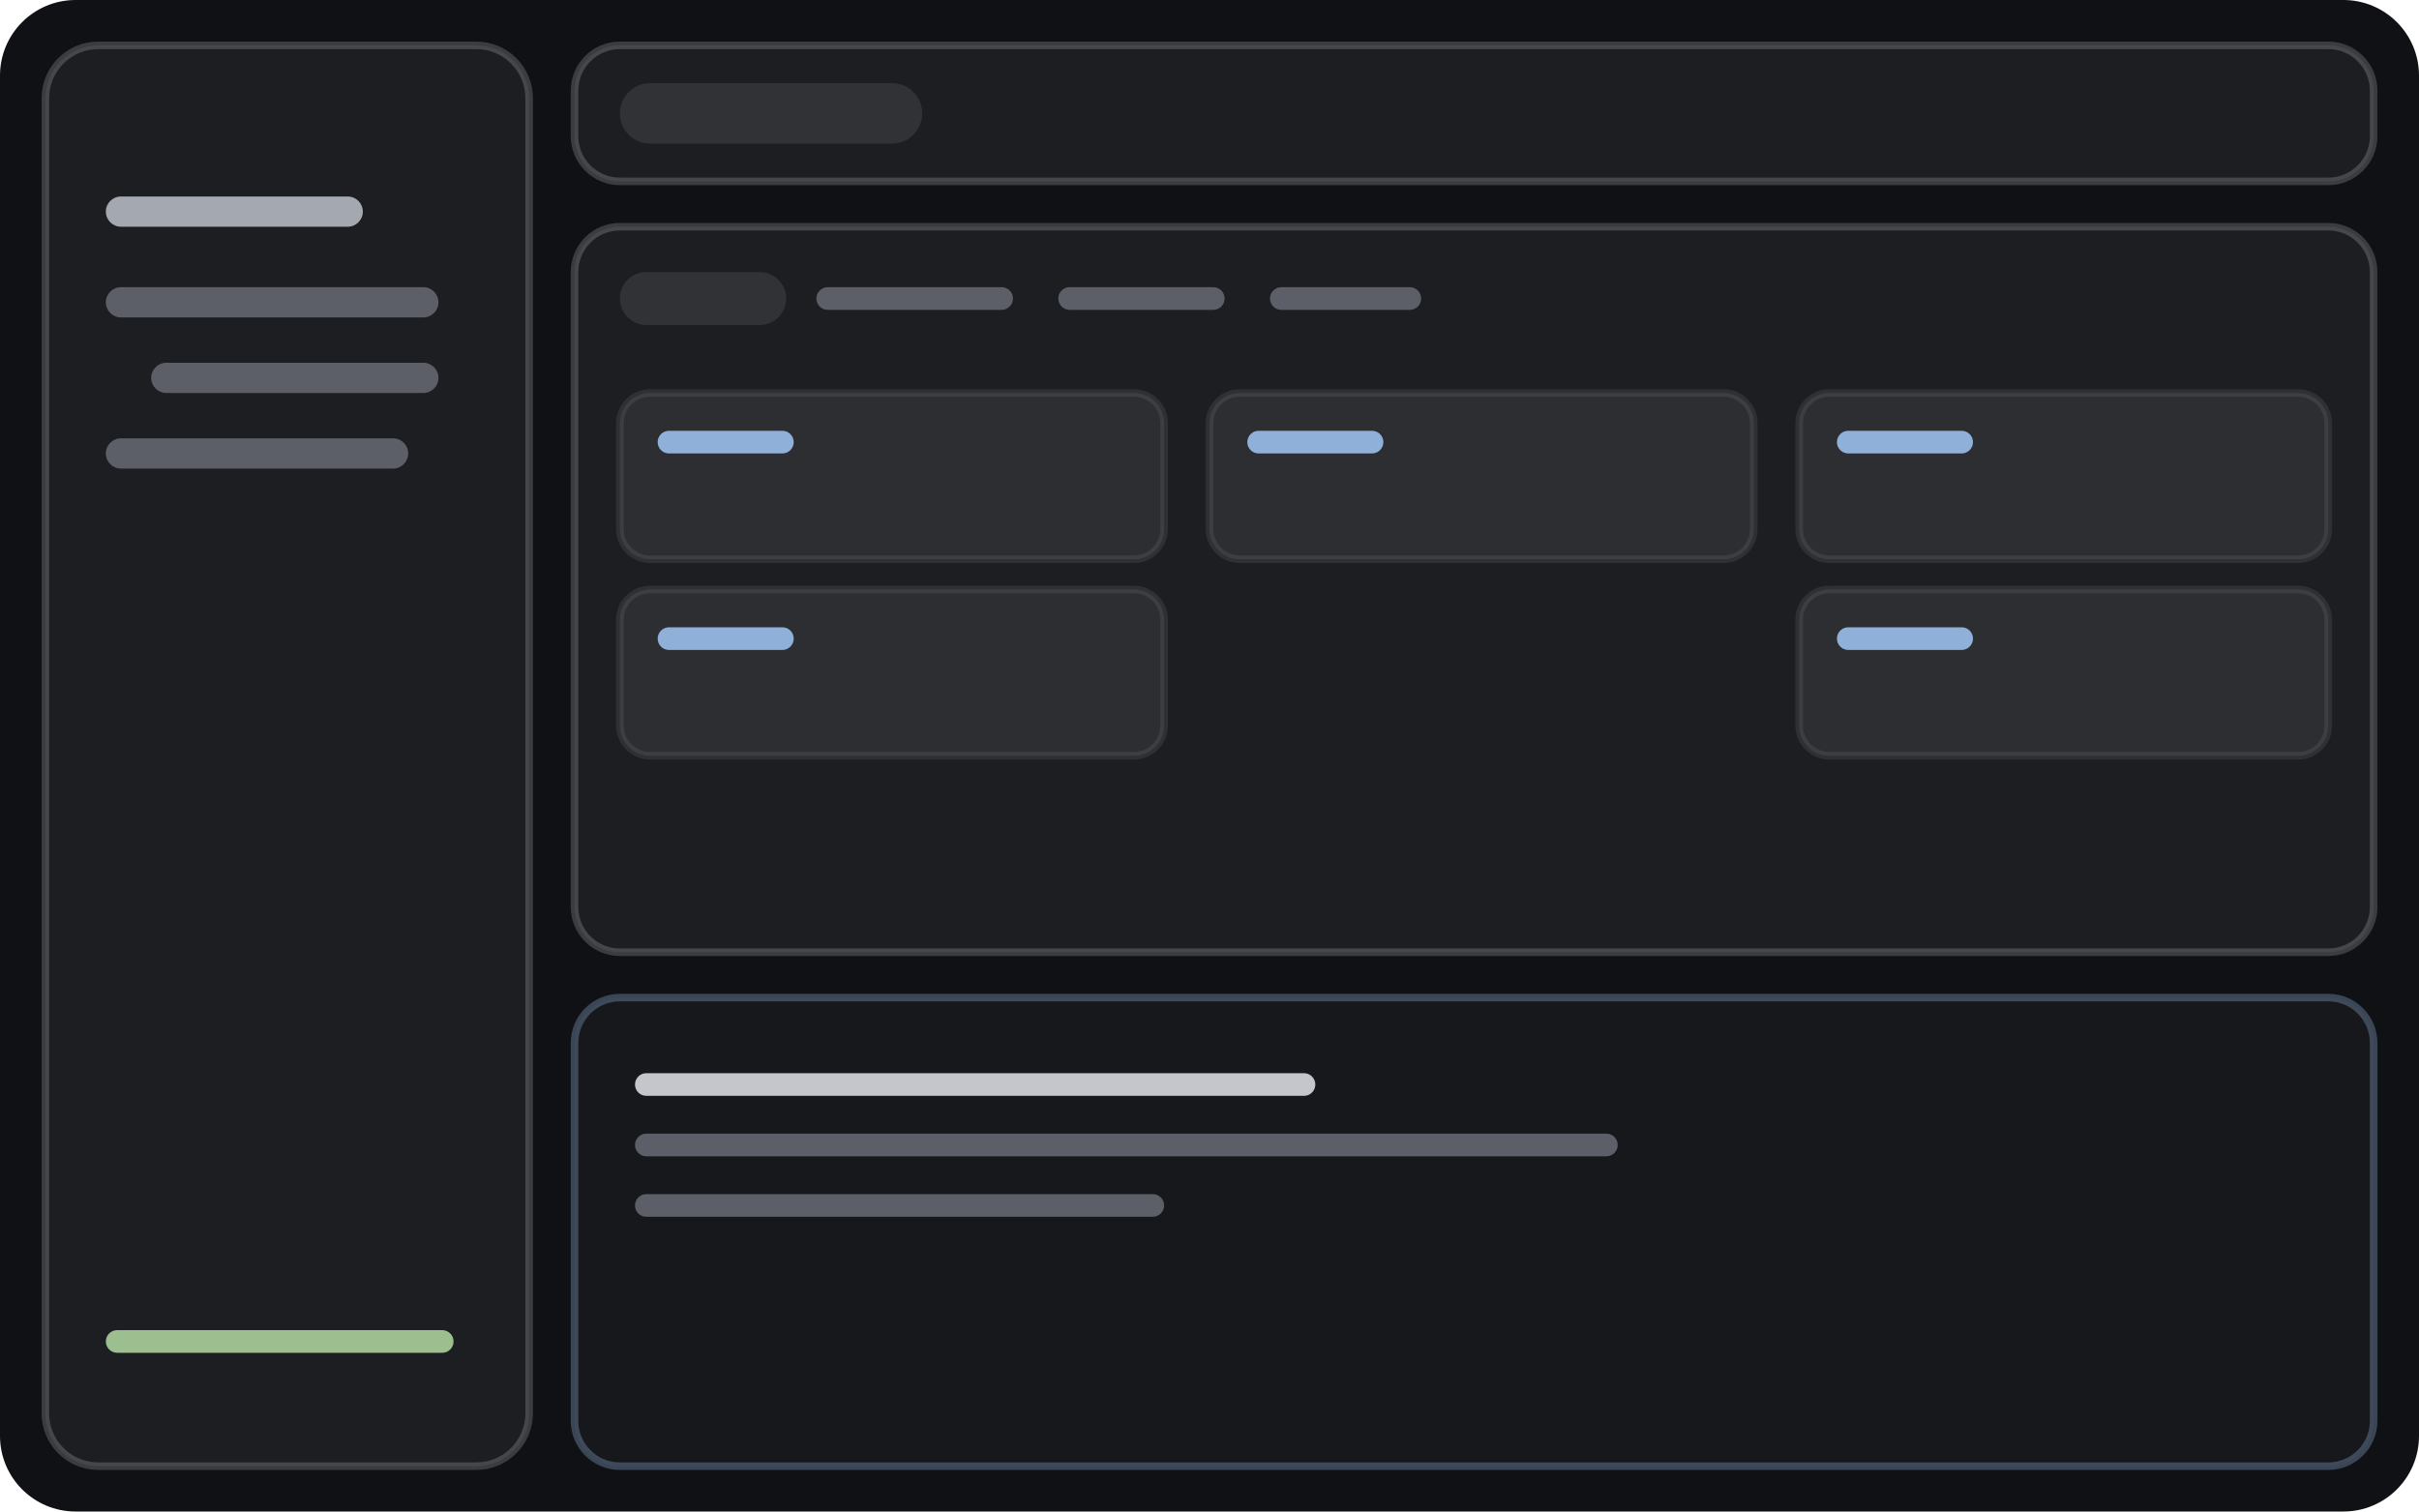
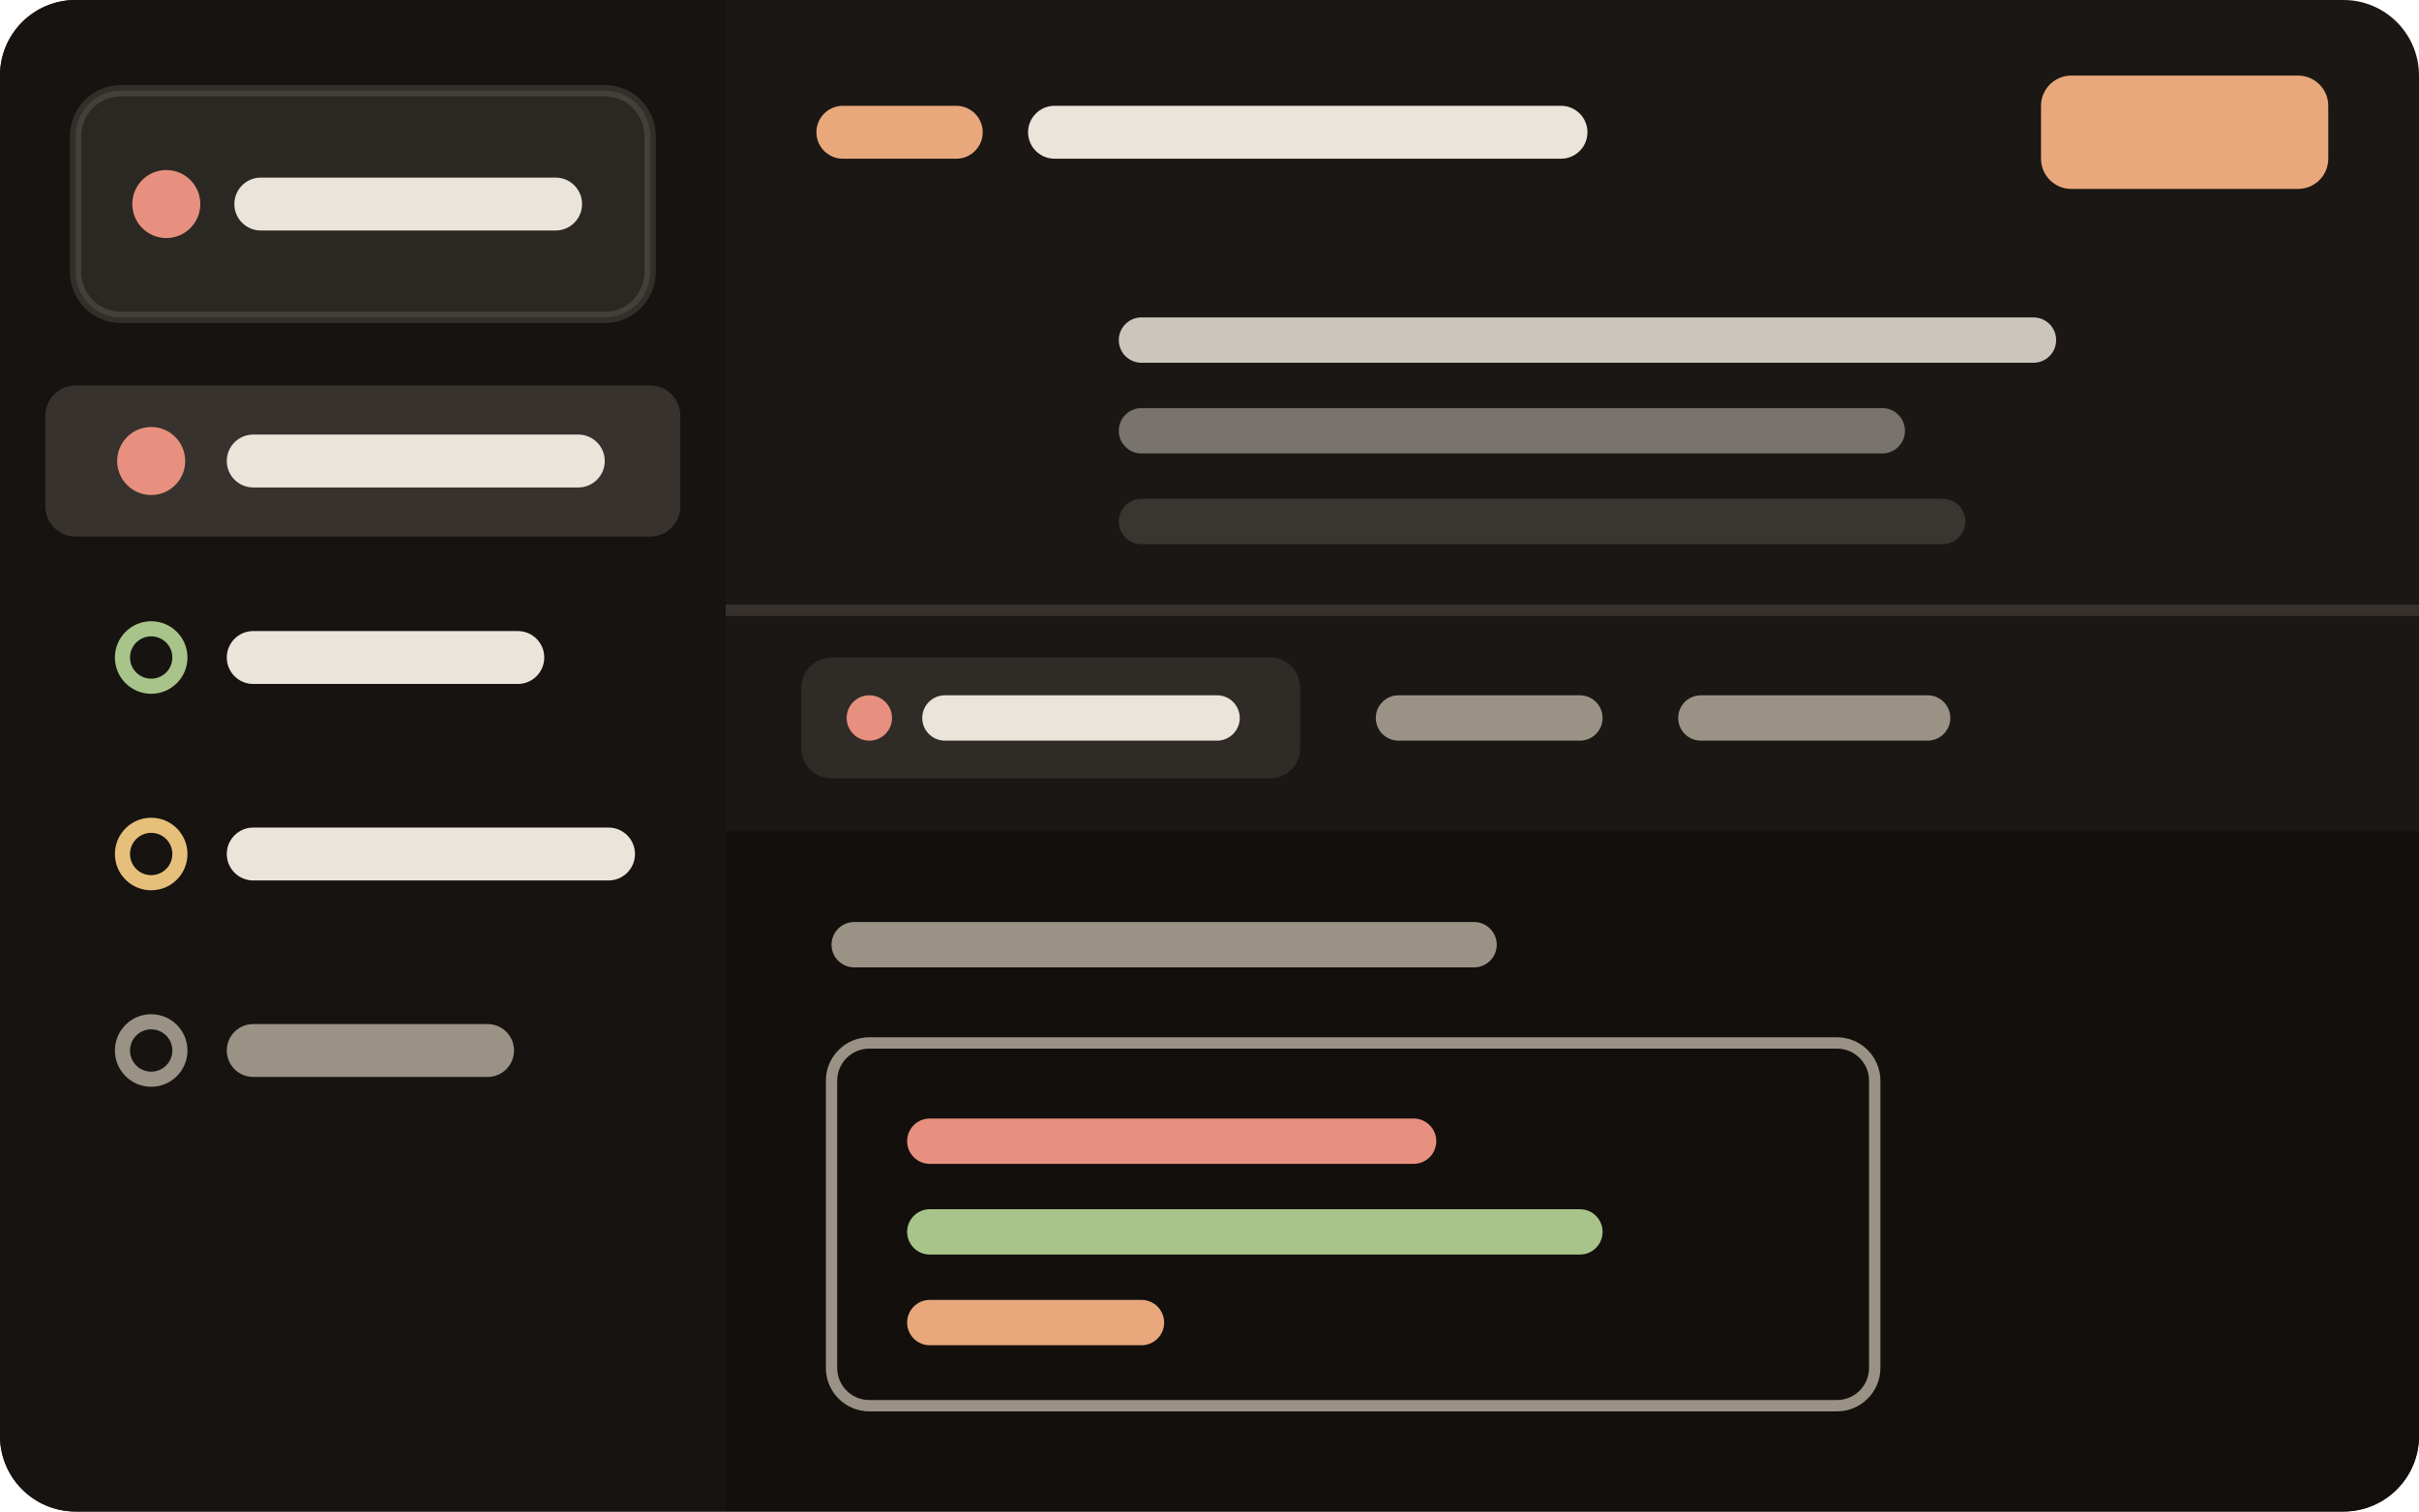
<svg xmlns="http://www.w3.org/2000/svg" viewBox="0 0 320 200" fill="none">
-   <rect width="320" height="200" rx="10" fill="#101114" />
-   <rect x="6" y="6" width="64" height="188" rx="7" fill="#1d1e22" stroke="#ffffff2e" />
-   <rect x="14" y="26" width="34" height="4" rx="2" fill="#a4a8b0" />
-   <rect x="14" y="38" width="44" height="4" rx="2" fill="#5c5f67" />
-   <rect x="20" y="48" width="38" height="4" rx="2" fill="#5c5f67" />
-   <rect x="14" y="58" width="40" height="4" rx="2" fill="#5c5f67" />
-   <rect x="14" y="176" width="46" height="3" rx="1.5" fill="#9dbf8f" />
-   <rect x="76" y="6" width="238" height="18" rx="6" fill="#1d1e22" stroke="#ffffff2e" />
-   <rect x="82" y="11" width="40" height="8" rx="4" fill="#ffffff17" />
-   <rect x="76" y="30" width="238" height="96" rx="6" fill="#1d1e22" stroke="#ffffff2e" />
-   <rect x="82" y="36" width="22" height="7" rx="3.5" fill="#ffffff17" />
-   <rect x="108" y="38" width="26" height="3" rx="1.5" fill="#5c5f67" />
-   <rect x="140" y="38" width="22" height="3" rx="1.5" fill="#5c5f67" />
-   <rect x="168" y="38" width="20" height="3" rx="1.5" fill="#5c5f67" />
-   <g fill="#ffffff12" stroke="#ffffff14">
-     <rect x="82" y="52" width="72" height="22" rx="4" />
-     <rect x="82" y="78" width="72" height="22" rx="4" />
-     <rect x="160" y="52" width="72" height="22" rx="4" />
-     <rect x="238" y="52" width="70" height="22" rx="4" />
-     <rect x="238" y="78" width="70" height="22" rx="4" />
-   </g>
-   <g fill="#8fb0d8">
-     <rect x="87" y="57" width="18" height="3" rx="1.5" />
-     <rect x="87" y="83" width="18" height="3" rx="1.5" />
-     <rect x="165" y="57" width="18" height="3" rx="1.5" />
-     <rect x="243" y="57" width="18" height="3" rx="1.5" />
-     <rect x="243" y="83" width="18" height="3" rx="1.5" />
-   </g>
-   <rect x="76" y="132" width="238" height="62" rx="6" fill="#17181b" stroke="#8fb0d855" />
-   <rect x="84" y="142" width="90" height="3" rx="1.5" fill="#c4c6cc" />
-   <rect x="84" y="150" width="130" height="3" rx="1.5" fill="#5c5f67" />
-   <rect x="84" y="158" width="70" height="3" rx="1.5" fill="#5c5f67" />
+   <rect width="320" height="200" rx="10" fill="#1a1714" />
+   <path d="M10 0H96V200H10A10 10 0 0 1 0 190V10A10 10 0 0 1 10 0Z" fill="#161310" />
+   <rect x="10" y="12" width="76" height="30" rx="6" fill="#fff4e617" stroke="#fff1e01f" stroke-width="1.5" />
+   <circle cx="22" cy="27" r="4.5" fill="#e8907f" />
+   <rect x="31" y="23.5" width="46" height="7" rx="3.5" fill="#ebe4da" />
+   <rect x="6" y="51" width="84" height="20" rx="4" fill="#fff4e624" />
+   <circle cx="20" cy="61" r="4.5" fill="#e8907f" />
+   <rect x="30" y="57.5" width="50" height="7" rx="3.5" fill="#ebe4da" />
+   <circle cx="20" cy="87" r="3.8" stroke="#a9c48a" stroke-width="2" />
+   <rect x="30" y="83.5" width="42" height="7" rx="3.5" fill="#ebe4da" />
+   <circle cx="20" cy="113" r="3.8" stroke="#e6c07b" stroke-width="2" />
+   <rect x="30" y="109.5" width="54" height="7" rx="3.5" fill="#ebe4da" />
+   <circle cx="20" cy="139" r="3.8" stroke="#9b9286" stroke-width="2" />
+   <rect x="30" y="135.5" width="38" height="7" rx="3.5" fill="#9b9286" />
+   <rect x="108" y="14" width="22" height="7" rx="3.5" fill="#e8a87c" />
+   <rect x="136" y="14" width="74" height="7" rx="3.5" fill="#ebe4da" />
+   <rect x="270" y="10" width="38" height="15" rx="4" fill="#e8a87c" />
+   <rect x="148" y="42" width="124" height="6" rx="3.0" fill="#ebe4da" fill-opacity="0.85" />
+   <rect x="148" y="54" width="104" height="6" rx="3.0" fill="#ebe4da" fill-opacity="0.45" />
+   <rect x="148" y="66" width="112" height="6" rx="3.0" fill="#ebe4da" fill-opacity="0.15" />
+   <rect x="96" y="80" width="224" height="1.5" fill="#fff1e01f" />
+   <rect x="106" y="87" width="66" height="16" rx="4" fill="#fff4e617" />
+   <circle cx="115" cy="95" r="3" fill="#e8907f" />
+   <rect x="122" y="92" width="42" height="6" rx="3.0" fill="#ebe4da" />
+   <rect x="182" y="92" width="30" height="6" rx="3.0" fill="#9b9286" />
+   <rect x="222" y="92" width="36" height="6" rx="3.0" fill="#9b9286" />
+   <path d="M96 110H320V190A10 10 0 0 1 310 200H96Z" fill="#120f0d" />
+   <rect x="110" y="122" width="88" height="6" rx="3.0" fill="#9b9286" />
+   <rect x="110" y="138" width="138" height="48" rx="5" stroke="#9b9286" stroke-width="1.5" />
+   <rect x="120" y="148" width="70" height="6" rx="3.0" fill="#e8907f" />
+   <rect x="120" y="160" width="92" height="6" rx="3.0" fill="#a9c48a" />
+   <rect x="120" y="172" width="34" height="6" rx="3.0" fill="#e8a87c" />
</svg>
